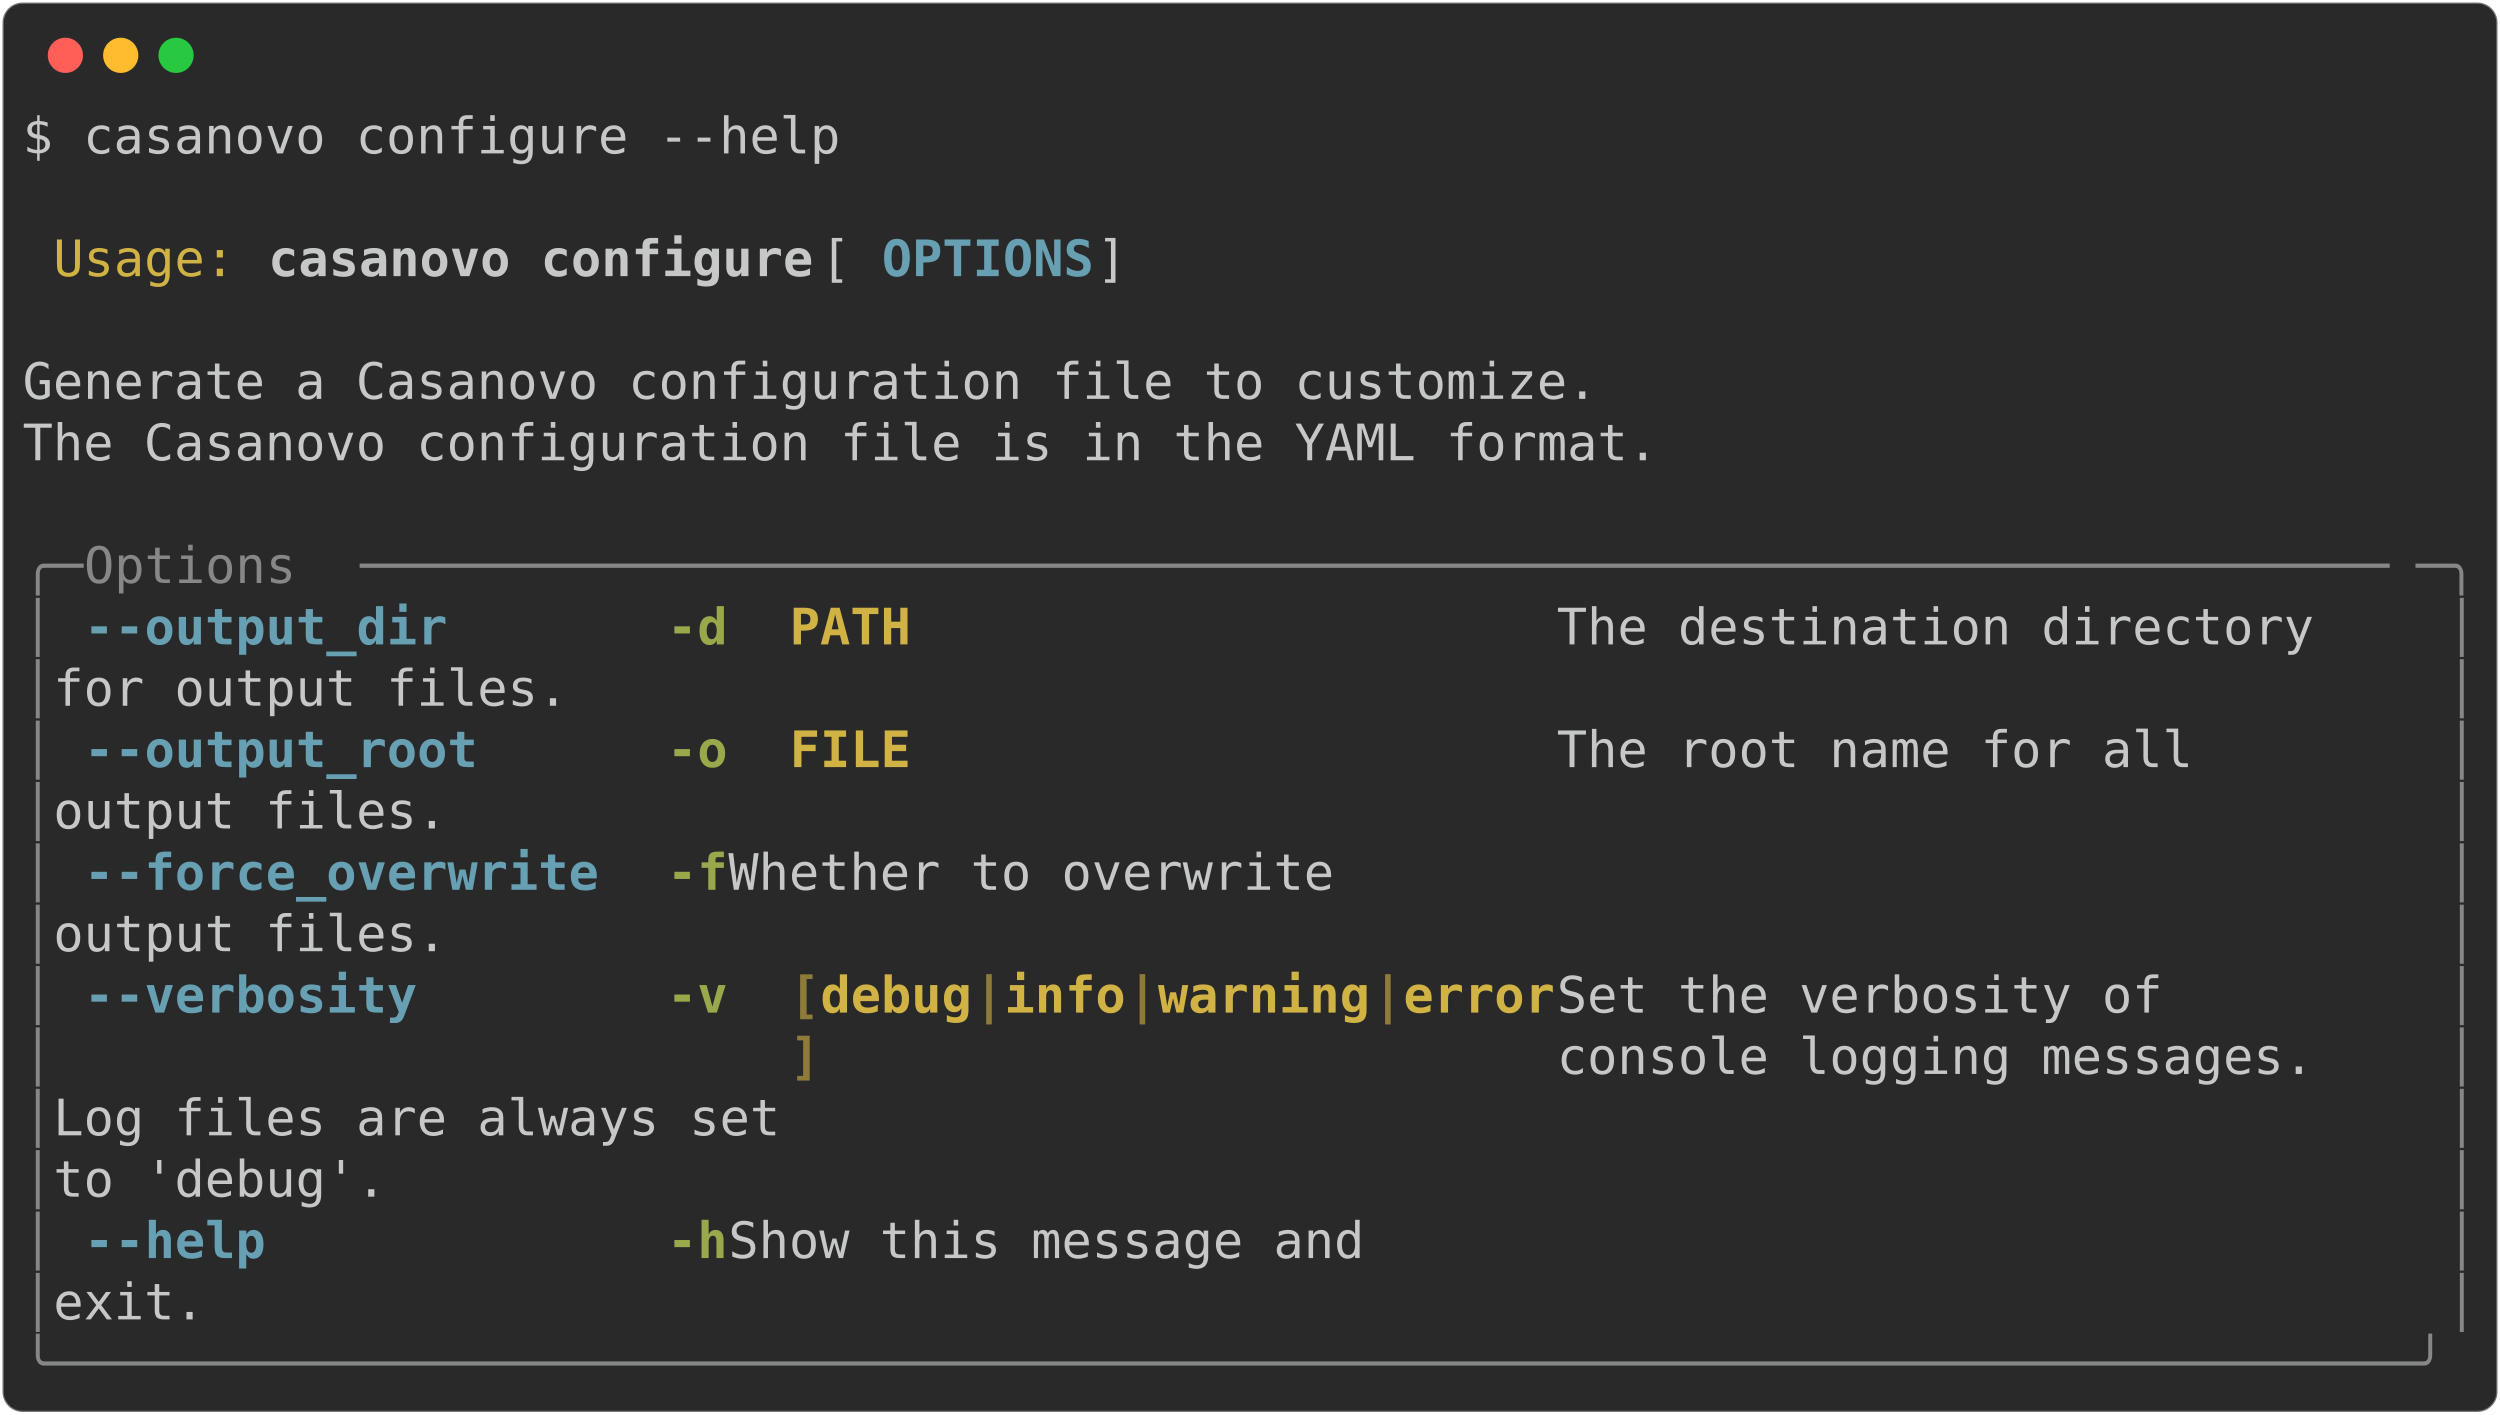
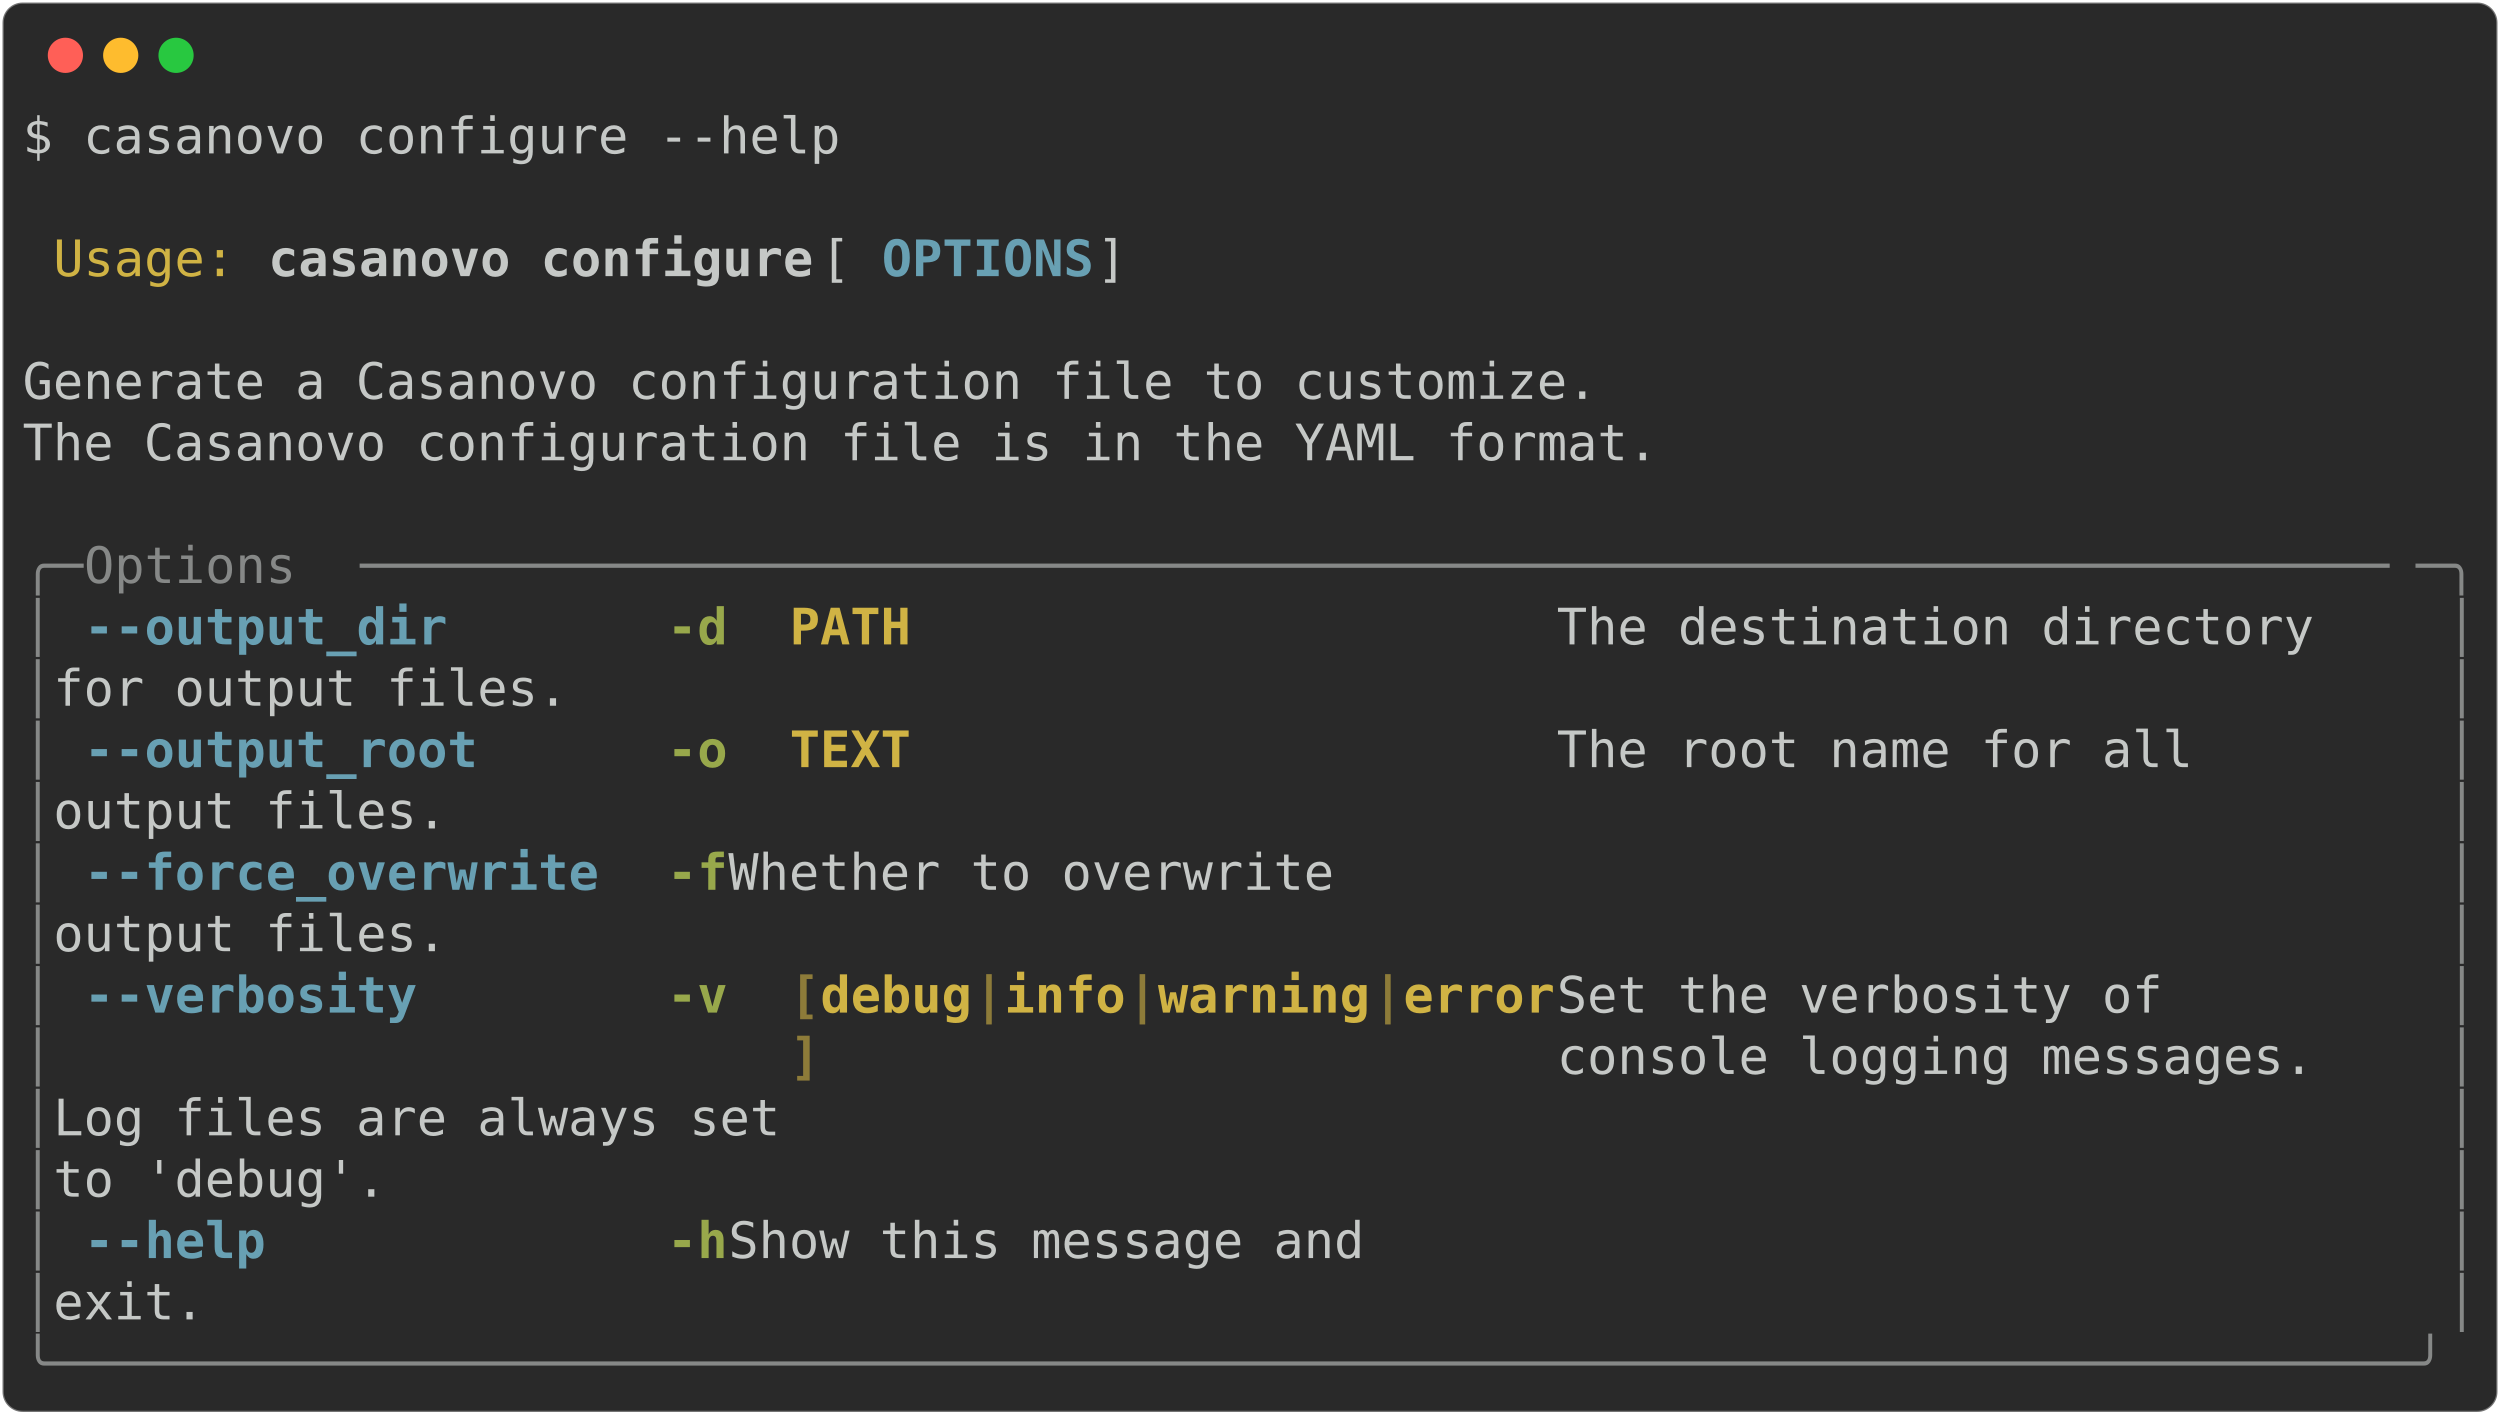
<svg xmlns="http://www.w3.org/2000/svg" class="rich-terminal" viewBox="0 0 994 562.4">
  <style>

    @font-face {
        font-family: "Fira Code";
        src: local("FiraCode-Regular"),
                url("https://cdnjs.cloudflare.com/ajax/libs/firacode/6.2.0/woff2/FiraCode-Regular.woff2") format("woff2"),
                url("https://cdnjs.cloudflare.com/ajax/libs/firacode/6.2.0/woff/FiraCode-Regular.woff") format("woff");
        font-style: normal;
        font-weight: 400;
    }
    @font-face {
        font-family: "Fira Code";
        src: local("FiraCode-Bold"),
                url("https://cdnjs.cloudflare.com/ajax/libs/firacode/6.2.0/woff2/FiraCode-Bold.woff2") format("woff2"),
                url("https://cdnjs.cloudflare.com/ajax/libs/firacode/6.2.0/woff/FiraCode-Bold.woff") format("woff");
        font-style: bold;
        font-weight: 700;
    }

-     .terminal-2882559269-matrix {
+     .terminal-2983353674-matrix {
        font-family: Fira Code, monospace;
        font-size: 20px;
        line-height: 24.4px;
        font-variant-east-asian: full-width;
    }

-     .terminal-2882559269-title {
+     .terminal-2983353674-title {
        font-size: 18px;
        font-weight: bold;
        font-family: arial;
    }

-     .terminal-2882559269-r1 { fill: #c5c8c6 }
- .terminal-2882559269-r2 { fill: #d0b344 }
- .terminal-2882559269-r3 { fill: #c5c8c6;font-weight: bold }
- .terminal-2882559269-r4 { fill: #68a0b3;font-weight: bold }
- .terminal-2882559269-r5 { fill: #868887 }
- .terminal-2882559269-r6 { fill: #98a84b;font-weight: bold }
- .terminal-2882559269-r7 { fill: #d0b344;font-weight: bold }
- .terminal-2882559269-r8 { fill: #8d7b39;font-weight: bold }
+     .terminal-2983353674-r1 { fill: #c5c8c6 }
+ .terminal-2983353674-r2 { fill: #d0b344 }
+ .terminal-2983353674-r3 { fill: #c5c8c6;font-weight: bold }
+ .terminal-2983353674-r4 { fill: #68a0b3;font-weight: bold }
+ .terminal-2983353674-r5 { fill: #868887 }
+ .terminal-2983353674-r6 { fill: #98a84b;font-weight: bold }
+ .terminal-2983353674-r7 { fill: #d0b344;font-weight: bold }
+ .terminal-2983353674-r8 { fill: #8d7b39;font-weight: bold }
    </style>
  <defs>
-     <clipPath id="terminal-2882559269-clip-terminal">
+     <clipPath id="terminal-2983353674-clip-terminal">
      <rect x="0" y="0" width="975.0" height="511.4" />
    </clipPath>
-     <clipPath id="terminal-2882559269-line-0">
+     <clipPath id="terminal-2983353674-line-0">
      <rect x="0" y="1.5" width="976" height="24.65" />
    </clipPath>
-     <clipPath id="terminal-2882559269-line-1">
+     <clipPath id="terminal-2983353674-line-1">
      <rect x="0" y="25.9" width="976" height="24.65" />
    </clipPath>
-     <clipPath id="terminal-2882559269-line-2">
+     <clipPath id="terminal-2983353674-line-2">
      <rect x="0" y="50.3" width="976" height="24.65" />
    </clipPath>
-     <clipPath id="terminal-2882559269-line-3">
+     <clipPath id="terminal-2983353674-line-3">
      <rect x="0" y="74.7" width="976" height="24.65" />
    </clipPath>
-     <clipPath id="terminal-2882559269-line-4">
+     <clipPath id="terminal-2983353674-line-4">
      <rect x="0" y="99.1" width="976" height="24.65" />
    </clipPath>
-     <clipPath id="terminal-2882559269-line-5">
+     <clipPath id="terminal-2983353674-line-5">
      <rect x="0" y="123.5" width="976" height="24.65" />
    </clipPath>
-     <clipPath id="terminal-2882559269-line-6">
+     <clipPath id="terminal-2983353674-line-6">
      <rect x="0" y="147.9" width="976" height="24.65" />
    </clipPath>
-     <clipPath id="terminal-2882559269-line-7">
+     <clipPath id="terminal-2983353674-line-7">
      <rect x="0" y="172.3" width="976" height="24.65" />
    </clipPath>
-     <clipPath id="terminal-2882559269-line-8">
+     <clipPath id="terminal-2983353674-line-8">
      <rect x="0" y="196.7" width="976" height="24.65" />
    </clipPath>
-     <clipPath id="terminal-2882559269-line-9">
+     <clipPath id="terminal-2983353674-line-9">
      <rect x="0" y="221.1" width="976" height="24.65" />
    </clipPath>
-     <clipPath id="terminal-2882559269-line-10">
+     <clipPath id="terminal-2983353674-line-10">
      <rect x="0" y="245.5" width="976" height="24.65" />
    </clipPath>
-     <clipPath id="terminal-2882559269-line-11">
+     <clipPath id="terminal-2983353674-line-11">
      <rect x="0" y="269.9" width="976" height="24.65" />
    </clipPath>
-     <clipPath id="terminal-2882559269-line-12">
+     <clipPath id="terminal-2983353674-line-12">
      <rect x="0" y="294.3" width="976" height="24.65" />
    </clipPath>
-     <clipPath id="terminal-2882559269-line-13">
+     <clipPath id="terminal-2983353674-line-13">
      <rect x="0" y="318.7" width="976" height="24.65" />
    </clipPath>
-     <clipPath id="terminal-2882559269-line-14">
+     <clipPath id="terminal-2983353674-line-14">
      <rect x="0" y="343.1" width="976" height="24.65" />
    </clipPath>
-     <clipPath id="terminal-2882559269-line-15">
+     <clipPath id="terminal-2983353674-line-15">
      <rect x="0" y="367.5" width="976" height="24.65" />
    </clipPath>
-     <clipPath id="terminal-2882559269-line-16">
+     <clipPath id="terminal-2983353674-line-16">
      <rect x="0" y="391.9" width="976" height="24.65" />
    </clipPath>
-     <clipPath id="terminal-2882559269-line-17">
+     <clipPath id="terminal-2983353674-line-17">
      <rect x="0" y="416.3" width="976" height="24.65" />
    </clipPath>
-     <clipPath id="terminal-2882559269-line-18">
+     <clipPath id="terminal-2983353674-line-18">
      <rect x="0" y="440.7" width="976" height="24.65" />
    </clipPath>
-     <clipPath id="terminal-2882559269-line-19">
+     <clipPath id="terminal-2983353674-line-19">
      <rect x="0" y="465.1" width="976" height="24.65" />
    </clipPath>
  </defs>
  <rect fill="#292929" stroke="rgba(255,255,255,0.35)" stroke-width="1" x="1" y="1" width="992" height="560.4" rx="8" />
  <g transform="translate(26,22)">
    <circle cx="0" cy="0" r="7" fill="#ff5f57" />
    <circle cx="22" cy="0" r="7" fill="#febc2e" />
    <circle cx="44" cy="0" r="7" fill="#28c840" />
  </g>
-   <g transform="translate(9, 41)" clip-path="url(#terminal-2882559269-clip-terminal)">
-     <g class="terminal-2882559269-matrix">
-       <text class="terminal-2882559269-r1" x="0" y="20" textLength="329.4" clip-path="url(#terminal-2882559269-line-0)">$ casanovo configure --help</text>
-       <text class="terminal-2882559269-r1" x="976" y="20" textLength="12.2" clip-path="url(#terminal-2882559269-line-0)">
- </text>
-       <text class="terminal-2882559269-r1" x="976" y="44.4" textLength="12.2" clip-path="url(#terminal-2882559269-line-1)">
- </text>
-       <text class="terminal-2882559269-r2" x="12.2" y="68.8" textLength="73.2" clip-path="url(#terminal-2882559269-line-2)">Usage:</text>
-       <text class="terminal-2882559269-r3" x="97.6" y="68.8" textLength="219.6" clip-path="url(#terminal-2882559269-line-2)">casanovo configure</text>
-       <text class="terminal-2882559269-r1" x="317.2" y="68.8" textLength="24.4" clip-path="url(#terminal-2882559269-line-2)"> [</text>
-       <text class="terminal-2882559269-r4" x="341.6" y="68.8" textLength="85.4" clip-path="url(#terminal-2882559269-line-2)">OPTIONS</text>
-       <text class="terminal-2882559269-r1" x="427" y="68.8" textLength="549" clip-path="url(#terminal-2882559269-line-2)">]                                            </text>
-       <text class="terminal-2882559269-r1" x="976" y="68.8" textLength="12.2" clip-path="url(#terminal-2882559269-line-2)">
- </text>
-       <text class="terminal-2882559269-r1" x="976" y="93.2" textLength="12.2" clip-path="url(#terminal-2882559269-line-3)">
- </text>
-       <text class="terminal-2882559269-r1" x="0" y="117.6" textLength="976" clip-path="url(#terminal-2882559269-line-4)"> Generate a Casanovo configuration file to customize.                           </text>
-       <text class="terminal-2882559269-r1" x="976" y="117.6" textLength="12.2" clip-path="url(#terminal-2882559269-line-4)">
- </text>
-       <text class="terminal-2882559269-r1" x="0" y="142" textLength="976" clip-path="url(#terminal-2882559269-line-5)"> The Casanovo configuration file is in the YAML format.                         </text>
-       <text class="terminal-2882559269-r1" x="976" y="142" textLength="12.2" clip-path="url(#terminal-2882559269-line-5)">
- </text>
-       <text class="terminal-2882559269-r1" x="976" y="166.4" textLength="12.2" clip-path="url(#terminal-2882559269-line-6)">
- </text>
-       <text class="terminal-2882559269-r5" x="0" y="190.8" textLength="24.4" clip-path="url(#terminal-2882559269-line-7)">╭─</text>
-       <text class="terminal-2882559269-r5" x="24.4" y="190.8" textLength="109.8" clip-path="url(#terminal-2882559269-line-7)"> Options </text>
-       <text class="terminal-2882559269-r5" x="134.2" y="190.8" textLength="817.4" clip-path="url(#terminal-2882559269-line-7)">───────────────────────────────────────────────────────────────────</text>
-       <text class="terminal-2882559269-r5" x="951.6" y="190.8" textLength="24.4" clip-path="url(#terminal-2882559269-line-7)">─╮</text>
-       <text class="terminal-2882559269-r1" x="976" y="190.8" textLength="12.2" clip-path="url(#terminal-2882559269-line-7)">
- </text>
-       <text class="terminal-2882559269-r5" x="0" y="215.2" textLength="12.2" clip-path="url(#terminal-2882559269-line-8)">│</text>
-       <text class="terminal-2882559269-r4" x="24.4" y="215.2" textLength="207.4" clip-path="url(#terminal-2882559269-line-8)">--output_dir     </text>
-       <text class="terminal-2882559269-r6" x="256.2" y="215.2" textLength="24.4" clip-path="url(#terminal-2882559269-line-8)">-d</text>
-       <text class="terminal-2882559269-r7" x="305" y="215.2" textLength="305" clip-path="url(#terminal-2882559269-line-8)">PATH                     </text>
-       <text class="terminal-2882559269-r1" x="610" y="215.2" textLength="353.8" clip-path="url(#terminal-2882559269-line-8)">  The destination directory  </text>
-       <text class="terminal-2882559269-r5" x="963.8" y="215.2" textLength="12.2" clip-path="url(#terminal-2882559269-line-8)">│</text>
-       <text class="terminal-2882559269-r1" x="976" y="215.2" textLength="12.2" clip-path="url(#terminal-2882559269-line-8)">
- </text>
-       <text class="terminal-2882559269-r5" x="0" y="239.6" textLength="12.2" clip-path="url(#terminal-2882559269-line-9)">│</text>
-       <text class="terminal-2882559269-r1" x="12.2" y="239.6" textLength="951.6" clip-path="url(#terminal-2882559269-line-9)">                                                   for output files.          </text>
-       <text class="terminal-2882559269-r5" x="963.8" y="239.6" textLength="12.2" clip-path="url(#terminal-2882559269-line-9)">│</text>
-       <text class="terminal-2882559269-r1" x="976" y="239.6" textLength="12.2" clip-path="url(#terminal-2882559269-line-9)">
- </text>
-       <text class="terminal-2882559269-r5" x="0" y="264" textLength="12.2" clip-path="url(#terminal-2882559269-line-10)">│</text>
-       <text class="terminal-2882559269-r4" x="24.4" y="264" textLength="207.4" clip-path="url(#terminal-2882559269-line-10)">--output_root    </text>
-       <text class="terminal-2882559269-r6" x="256.2" y="264" textLength="24.4" clip-path="url(#terminal-2882559269-line-10)">-o</text>
-       <text class="terminal-2882559269-r7" x="305" y="264" textLength="305" clip-path="url(#terminal-2882559269-line-10)">FILE                     </text>
-       <text class="terminal-2882559269-r1" x="610" y="264" textLength="353.8" clip-path="url(#terminal-2882559269-line-10)">  The root name for all      </text>
-       <text class="terminal-2882559269-r5" x="963.8" y="264" textLength="12.2" clip-path="url(#terminal-2882559269-line-10)">│</text>
-       <text class="terminal-2882559269-r1" x="976" y="264" textLength="12.2" clip-path="url(#terminal-2882559269-line-10)">
- </text>
-       <text class="terminal-2882559269-r5" x="0" y="288.4" textLength="12.2" clip-path="url(#terminal-2882559269-line-11)">│</text>
-       <text class="terminal-2882559269-r1" x="12.2" y="288.4" textLength="951.6" clip-path="url(#terminal-2882559269-line-11)">                                                   output files.              </text>
-       <text class="terminal-2882559269-r5" x="963.8" y="288.4" textLength="12.2" clip-path="url(#terminal-2882559269-line-11)">│</text>
-       <text class="terminal-2882559269-r1" x="976" y="288.4" textLength="12.2" clip-path="url(#terminal-2882559269-line-11)">
- </text>
-       <text class="terminal-2882559269-r5" x="0" y="312.8" textLength="12.2" clip-path="url(#terminal-2882559269-line-12)">│</text>
-       <text class="terminal-2882559269-r4" x="24.4" y="312.8" textLength="207.4" clip-path="url(#terminal-2882559269-line-12)">--force_overwrite</text>
-       <text class="terminal-2882559269-r6" x="256.2" y="312.8" textLength="24.4" clip-path="url(#terminal-2882559269-line-12)">-f</text>
-       <text class="terminal-2882559269-r1" x="280.6" y="312.8" textLength="683.2" clip-path="url(#terminal-2882559269-line-12)">                             Whether to overwrite       </text>
-       <text class="terminal-2882559269-r5" x="963.8" y="312.8" textLength="12.2" clip-path="url(#terminal-2882559269-line-12)">│</text>
-       <text class="terminal-2882559269-r1" x="976" y="312.8" textLength="12.2" clip-path="url(#terminal-2882559269-line-12)">
- </text>
-       <text class="terminal-2882559269-r5" x="0" y="337.2" textLength="12.2" clip-path="url(#terminal-2882559269-line-13)">│</text>
-       <text class="terminal-2882559269-r1" x="12.2" y="337.2" textLength="951.6" clip-path="url(#terminal-2882559269-line-13)">                                                   output files.              </text>
-       <text class="terminal-2882559269-r5" x="963.8" y="337.2" textLength="12.2" clip-path="url(#terminal-2882559269-line-13)">│</text>
-       <text class="terminal-2882559269-r1" x="976" y="337.2" textLength="12.2" clip-path="url(#terminal-2882559269-line-13)">
- </text>
-       <text class="terminal-2882559269-r5" x="0" y="361.6" textLength="12.2" clip-path="url(#terminal-2882559269-line-14)">│</text>
-       <text class="terminal-2882559269-r4" x="24.4" y="361.6" textLength="207.4" clip-path="url(#terminal-2882559269-line-14)">--verbosity      </text>
-       <text class="terminal-2882559269-r6" x="256.2" y="361.6" textLength="24.4" clip-path="url(#terminal-2882559269-line-14)">-v</text>
-       <text class="terminal-2882559269-r8" x="305" y="361.6" textLength="12.2" clip-path="url(#terminal-2882559269-line-14)">[</text>
-       <text class="terminal-2882559269-r7" x="317.2" y="361.6" textLength="61" clip-path="url(#terminal-2882559269-line-14)">debug</text>
-       <text class="terminal-2882559269-r8" x="378.2" y="361.6" textLength="12.2" clip-path="url(#terminal-2882559269-line-14)">|</text>
-       <text class="terminal-2882559269-r7" x="390.4" y="361.6" textLength="48.8" clip-path="url(#terminal-2882559269-line-14)">info</text>
-       <text class="terminal-2882559269-r8" x="439.2" y="361.6" textLength="12.2" clip-path="url(#terminal-2882559269-line-14)">|</text>
-       <text class="terminal-2882559269-r7" x="451.4" y="361.6" textLength="85.4" clip-path="url(#terminal-2882559269-line-14)">warning</text>
-       <text class="terminal-2882559269-r8" x="536.8" y="361.6" textLength="12.2" clip-path="url(#terminal-2882559269-line-14)">|</text>
-       <text class="terminal-2882559269-r7" x="549" y="361.6" textLength="61" clip-path="url(#terminal-2882559269-line-14)">error</text>
-       <text class="terminal-2882559269-r1" x="610" y="361.6" textLength="353.8" clip-path="url(#terminal-2882559269-line-14)">  Set the verbosity of       </text>
-       <text class="terminal-2882559269-r5" x="963.8" y="361.6" textLength="12.2" clip-path="url(#terminal-2882559269-line-14)">│</text>
-       <text class="terminal-2882559269-r1" x="976" y="361.6" textLength="12.2" clip-path="url(#terminal-2882559269-line-14)">
- </text>
-       <text class="terminal-2882559269-r5" x="0" y="386" textLength="12.2" clip-path="url(#terminal-2882559269-line-15)">│</text>
-       <text class="terminal-2882559269-r8" x="305" y="386" textLength="12.2" clip-path="url(#terminal-2882559269-line-15)">]</text>
-       <text class="terminal-2882559269-r1" x="610" y="386" textLength="353.8" clip-path="url(#terminal-2882559269-line-15)">  console logging messages.  </text>
-       <text class="terminal-2882559269-r5" x="963.8" y="386" textLength="12.2" clip-path="url(#terminal-2882559269-line-15)">│</text>
-       <text class="terminal-2882559269-r1" x="976" y="386" textLength="12.2" clip-path="url(#terminal-2882559269-line-15)">
- </text>
-       <text class="terminal-2882559269-r5" x="0" y="410.4" textLength="12.2" clip-path="url(#terminal-2882559269-line-16)">│</text>
-       <text class="terminal-2882559269-r1" x="12.2" y="410.4" textLength="951.6" clip-path="url(#terminal-2882559269-line-16)">                                                   Log files are always set   </text>
-       <text class="terminal-2882559269-r5" x="963.8" y="410.4" textLength="12.2" clip-path="url(#terminal-2882559269-line-16)">│</text>
-       <text class="terminal-2882559269-r1" x="976" y="410.4" textLength="12.2" clip-path="url(#terminal-2882559269-line-16)">
- </text>
-       <text class="terminal-2882559269-r5" x="0" y="434.8" textLength="12.2" clip-path="url(#terminal-2882559269-line-17)">│</text>
-       <text class="terminal-2882559269-r1" x="12.2" y="434.8" textLength="951.6" clip-path="url(#terminal-2882559269-line-17)">                                                   to 'debug'.                </text>
-       <text class="terminal-2882559269-r5" x="963.8" y="434.8" textLength="12.2" clip-path="url(#terminal-2882559269-line-17)">│</text>
-       <text class="terminal-2882559269-r1" x="976" y="434.8" textLength="12.2" clip-path="url(#terminal-2882559269-line-17)">
- </text>
-       <text class="terminal-2882559269-r5" x="0" y="459.2" textLength="12.2" clip-path="url(#terminal-2882559269-line-18)">│</text>
-       <text class="terminal-2882559269-r4" x="24.4" y="459.2" textLength="207.4" clip-path="url(#terminal-2882559269-line-18)">--help           </text>
-       <text class="terminal-2882559269-r6" x="256.2" y="459.2" textLength="24.4" clip-path="url(#terminal-2882559269-line-18)">-h</text>
-       <text class="terminal-2882559269-r1" x="280.6" y="459.2" textLength="683.2" clip-path="url(#terminal-2882559269-line-18)">                             Show this message and      </text>
-       <text class="terminal-2882559269-r5" x="963.8" y="459.2" textLength="12.2" clip-path="url(#terminal-2882559269-line-18)">│</text>
-       <text class="terminal-2882559269-r1" x="976" y="459.2" textLength="12.2" clip-path="url(#terminal-2882559269-line-18)">
- </text>
-       <text class="terminal-2882559269-r5" x="0" y="483.6" textLength="12.2" clip-path="url(#terminal-2882559269-line-19)">│</text>
-       <text class="terminal-2882559269-r1" x="12.2" y="483.6" textLength="951.6" clip-path="url(#terminal-2882559269-line-19)">                                                   exit.                      </text>
-       <text class="terminal-2882559269-r5" x="963.8" y="483.6" textLength="12.2" clip-path="url(#terminal-2882559269-line-19)">│</text>
-       <text class="terminal-2882559269-r1" x="976" y="483.6" textLength="12.2" clip-path="url(#terminal-2882559269-line-19)">
- </text>
-       <text class="terminal-2882559269-r5" x="0" y="508" textLength="976" clip-path="url(#terminal-2882559269-line-20)">╰──────────────────────────────────────────────────────────────────────────────╯</text>
-       <text class="terminal-2882559269-r1" x="976" y="508" textLength="12.2" clip-path="url(#terminal-2882559269-line-20)">
+   <g transform="translate(9, 41)" clip-path="url(#terminal-2983353674-clip-terminal)">
+     <g class="terminal-2983353674-matrix">
+       <text class="terminal-2983353674-r1" x="0" y="20" textLength="329.4" clip-path="url(#terminal-2983353674-line-0)">$ casanovo configure --help</text>
+       <text class="terminal-2983353674-r1" x="976" y="20" textLength="12.2" clip-path="url(#terminal-2983353674-line-0)">
+ </text>
+       <text class="terminal-2983353674-r1" x="976" y="44.4" textLength="12.2" clip-path="url(#terminal-2983353674-line-1)">
+ </text>
+       <text class="terminal-2983353674-r2" x="12.2" y="68.8" textLength="73.2" clip-path="url(#terminal-2983353674-line-2)">Usage:</text>
+       <text class="terminal-2983353674-r3" x="97.6" y="68.8" textLength="219.6" clip-path="url(#terminal-2983353674-line-2)">casanovo configure</text>
+       <text class="terminal-2983353674-r1" x="317.2" y="68.8" textLength="24.4" clip-path="url(#terminal-2983353674-line-2)"> [</text>
+       <text class="terminal-2983353674-r4" x="341.6" y="68.8" textLength="85.4" clip-path="url(#terminal-2983353674-line-2)">OPTIONS</text>
+       <text class="terminal-2983353674-r1" x="427" y="68.8" textLength="549" clip-path="url(#terminal-2983353674-line-2)">]                                            </text>
+       <text class="terminal-2983353674-r1" x="976" y="68.8" textLength="12.2" clip-path="url(#terminal-2983353674-line-2)">
+ </text>
+       <text class="terminal-2983353674-r1" x="976" y="93.2" textLength="12.2" clip-path="url(#terminal-2983353674-line-3)">
+ </text>
+       <text class="terminal-2983353674-r1" x="0" y="117.6" textLength="976" clip-path="url(#terminal-2983353674-line-4)"> Generate a Casanovo configuration file to customize.                           </text>
+       <text class="terminal-2983353674-r1" x="976" y="117.6" textLength="12.2" clip-path="url(#terminal-2983353674-line-4)">
+ </text>
+       <text class="terminal-2983353674-r1" x="0" y="142" textLength="976" clip-path="url(#terminal-2983353674-line-5)"> The Casanovo configuration file is in the YAML format.                         </text>
+       <text class="terminal-2983353674-r1" x="976" y="142" textLength="12.2" clip-path="url(#terminal-2983353674-line-5)">
+ </text>
+       <text class="terminal-2983353674-r1" x="976" y="166.4" textLength="12.2" clip-path="url(#terminal-2983353674-line-6)">
+ </text>
+       <text class="terminal-2983353674-r5" x="0" y="190.8" textLength="24.4" clip-path="url(#terminal-2983353674-line-7)">╭─</text>
+       <text class="terminal-2983353674-r5" x="24.4" y="190.8" textLength="109.8" clip-path="url(#terminal-2983353674-line-7)"> Options </text>
+       <text class="terminal-2983353674-r5" x="134.2" y="190.8" textLength="817.4" clip-path="url(#terminal-2983353674-line-7)">───────────────────────────────────────────────────────────────────</text>
+       <text class="terminal-2983353674-r5" x="951.6" y="190.8" textLength="24.4" clip-path="url(#terminal-2983353674-line-7)">─╮</text>
+       <text class="terminal-2983353674-r1" x="976" y="190.8" textLength="12.2" clip-path="url(#terminal-2983353674-line-7)">
+ </text>
+       <text class="terminal-2983353674-r5" x="0" y="215.2" textLength="12.2" clip-path="url(#terminal-2983353674-line-8)">│</text>
+       <text class="terminal-2983353674-r4" x="24.4" y="215.2" textLength="207.4" clip-path="url(#terminal-2983353674-line-8)">--output_dir     </text>
+       <text class="terminal-2983353674-r6" x="256.2" y="215.2" textLength="24.4" clip-path="url(#terminal-2983353674-line-8)">-d</text>
+       <text class="terminal-2983353674-r7" x="305" y="215.2" textLength="305" clip-path="url(#terminal-2983353674-line-8)">PATH                     </text>
+       <text class="terminal-2983353674-r1" x="610" y="215.2" textLength="353.8" clip-path="url(#terminal-2983353674-line-8)">  The destination directory  </text>
+       <text class="terminal-2983353674-r5" x="963.8" y="215.2" textLength="12.2" clip-path="url(#terminal-2983353674-line-8)">│</text>
+       <text class="terminal-2983353674-r1" x="976" y="215.2" textLength="12.2" clip-path="url(#terminal-2983353674-line-8)">
+ </text>
+       <text class="terminal-2983353674-r5" x="0" y="239.6" textLength="12.2" clip-path="url(#terminal-2983353674-line-9)">│</text>
+       <text class="terminal-2983353674-r1" x="12.2" y="239.6" textLength="951.6" clip-path="url(#terminal-2983353674-line-9)">                                                   for output files.          </text>
+       <text class="terminal-2983353674-r5" x="963.8" y="239.6" textLength="12.2" clip-path="url(#terminal-2983353674-line-9)">│</text>
+       <text class="terminal-2983353674-r1" x="976" y="239.6" textLength="12.2" clip-path="url(#terminal-2983353674-line-9)">
+ </text>
+       <text class="terminal-2983353674-r5" x="0" y="264" textLength="12.2" clip-path="url(#terminal-2983353674-line-10)">│</text>
+       <text class="terminal-2983353674-r4" x="24.4" y="264" textLength="207.4" clip-path="url(#terminal-2983353674-line-10)">--output_root    </text>
+       <text class="terminal-2983353674-r6" x="256.2" y="264" textLength="24.4" clip-path="url(#terminal-2983353674-line-10)">-o</text>
+       <text class="terminal-2983353674-r7" x="305" y="264" textLength="305" clip-path="url(#terminal-2983353674-line-10)">TEXT                     </text>
+       <text class="terminal-2983353674-r1" x="610" y="264" textLength="353.8" clip-path="url(#terminal-2983353674-line-10)">  The root name for all      </text>
+       <text class="terminal-2983353674-r5" x="963.8" y="264" textLength="12.2" clip-path="url(#terminal-2983353674-line-10)">│</text>
+       <text class="terminal-2983353674-r1" x="976" y="264" textLength="12.2" clip-path="url(#terminal-2983353674-line-10)">
+ </text>
+       <text class="terminal-2983353674-r5" x="0" y="288.4" textLength="12.2" clip-path="url(#terminal-2983353674-line-11)">│</text>
+       <text class="terminal-2983353674-r1" x="12.2" y="288.4" textLength="951.6" clip-path="url(#terminal-2983353674-line-11)">                                                   output files.              </text>
+       <text class="terminal-2983353674-r5" x="963.8" y="288.4" textLength="12.2" clip-path="url(#terminal-2983353674-line-11)">│</text>
+       <text class="terminal-2983353674-r1" x="976" y="288.4" textLength="12.2" clip-path="url(#terminal-2983353674-line-11)">
+ </text>
+       <text class="terminal-2983353674-r5" x="0" y="312.8" textLength="12.2" clip-path="url(#terminal-2983353674-line-12)">│</text>
+       <text class="terminal-2983353674-r4" x="24.4" y="312.8" textLength="207.4" clip-path="url(#terminal-2983353674-line-12)">--force_overwrite</text>
+       <text class="terminal-2983353674-r6" x="256.2" y="312.8" textLength="24.4" clip-path="url(#terminal-2983353674-line-12)">-f</text>
+       <text class="terminal-2983353674-r1" x="280.6" y="312.8" textLength="683.2" clip-path="url(#terminal-2983353674-line-12)">                             Whether to overwrite       </text>
+       <text class="terminal-2983353674-r5" x="963.8" y="312.8" textLength="12.2" clip-path="url(#terminal-2983353674-line-12)">│</text>
+       <text class="terminal-2983353674-r1" x="976" y="312.8" textLength="12.2" clip-path="url(#terminal-2983353674-line-12)">
+ </text>
+       <text class="terminal-2983353674-r5" x="0" y="337.2" textLength="12.2" clip-path="url(#terminal-2983353674-line-13)">│</text>
+       <text class="terminal-2983353674-r1" x="12.2" y="337.2" textLength="951.6" clip-path="url(#terminal-2983353674-line-13)">                                                   output files.              </text>
+       <text class="terminal-2983353674-r5" x="963.8" y="337.2" textLength="12.2" clip-path="url(#terminal-2983353674-line-13)">│</text>
+       <text class="terminal-2983353674-r1" x="976" y="337.2" textLength="12.2" clip-path="url(#terminal-2983353674-line-13)">
+ </text>
+       <text class="terminal-2983353674-r5" x="0" y="361.6" textLength="12.2" clip-path="url(#terminal-2983353674-line-14)">│</text>
+       <text class="terminal-2983353674-r4" x="24.4" y="361.6" textLength="207.4" clip-path="url(#terminal-2983353674-line-14)">--verbosity      </text>
+       <text class="terminal-2983353674-r6" x="256.2" y="361.6" textLength="24.4" clip-path="url(#terminal-2983353674-line-14)">-v</text>
+       <text class="terminal-2983353674-r8" x="305" y="361.6" textLength="12.2" clip-path="url(#terminal-2983353674-line-14)">[</text>
+       <text class="terminal-2983353674-r7" x="317.2" y="361.6" textLength="61" clip-path="url(#terminal-2983353674-line-14)">debug</text>
+       <text class="terminal-2983353674-r8" x="378.2" y="361.6" textLength="12.2" clip-path="url(#terminal-2983353674-line-14)">|</text>
+       <text class="terminal-2983353674-r7" x="390.4" y="361.6" textLength="48.8" clip-path="url(#terminal-2983353674-line-14)">info</text>
+       <text class="terminal-2983353674-r8" x="439.2" y="361.6" textLength="12.2" clip-path="url(#terminal-2983353674-line-14)">|</text>
+       <text class="terminal-2983353674-r7" x="451.4" y="361.6" textLength="85.4" clip-path="url(#terminal-2983353674-line-14)">warning</text>
+       <text class="terminal-2983353674-r8" x="536.8" y="361.6" textLength="12.2" clip-path="url(#terminal-2983353674-line-14)">|</text>
+       <text class="terminal-2983353674-r7" x="549" y="361.6" textLength="61" clip-path="url(#terminal-2983353674-line-14)">error</text>
+       <text class="terminal-2983353674-r1" x="610" y="361.6" textLength="353.8" clip-path="url(#terminal-2983353674-line-14)">  Set the verbosity of       </text>
+       <text class="terminal-2983353674-r5" x="963.8" y="361.6" textLength="12.2" clip-path="url(#terminal-2983353674-line-14)">│</text>
+       <text class="terminal-2983353674-r1" x="976" y="361.6" textLength="12.2" clip-path="url(#terminal-2983353674-line-14)">
+ </text>
+       <text class="terminal-2983353674-r5" x="0" y="386" textLength="12.2" clip-path="url(#terminal-2983353674-line-15)">│</text>
+       <text class="terminal-2983353674-r8" x="305" y="386" textLength="12.2" clip-path="url(#terminal-2983353674-line-15)">]</text>
+       <text class="terminal-2983353674-r1" x="610" y="386" textLength="353.8" clip-path="url(#terminal-2983353674-line-15)">  console logging messages.  </text>
+       <text class="terminal-2983353674-r5" x="963.8" y="386" textLength="12.2" clip-path="url(#terminal-2983353674-line-15)">│</text>
+       <text class="terminal-2983353674-r1" x="976" y="386" textLength="12.2" clip-path="url(#terminal-2983353674-line-15)">
+ </text>
+       <text class="terminal-2983353674-r5" x="0" y="410.4" textLength="12.2" clip-path="url(#terminal-2983353674-line-16)">│</text>
+       <text class="terminal-2983353674-r1" x="12.2" y="410.4" textLength="951.6" clip-path="url(#terminal-2983353674-line-16)">                                                   Log files are always set   </text>
+       <text class="terminal-2983353674-r5" x="963.8" y="410.4" textLength="12.2" clip-path="url(#terminal-2983353674-line-16)">│</text>
+       <text class="terminal-2983353674-r1" x="976" y="410.4" textLength="12.2" clip-path="url(#terminal-2983353674-line-16)">
+ </text>
+       <text class="terminal-2983353674-r5" x="0" y="434.8" textLength="12.2" clip-path="url(#terminal-2983353674-line-17)">│</text>
+       <text class="terminal-2983353674-r1" x="12.2" y="434.8" textLength="951.6" clip-path="url(#terminal-2983353674-line-17)">                                                   to 'debug'.                </text>
+       <text class="terminal-2983353674-r5" x="963.8" y="434.8" textLength="12.2" clip-path="url(#terminal-2983353674-line-17)">│</text>
+       <text class="terminal-2983353674-r1" x="976" y="434.8" textLength="12.2" clip-path="url(#terminal-2983353674-line-17)">
+ </text>
+       <text class="terminal-2983353674-r5" x="0" y="459.2" textLength="12.2" clip-path="url(#terminal-2983353674-line-18)">│</text>
+       <text class="terminal-2983353674-r4" x="24.4" y="459.2" textLength="207.4" clip-path="url(#terminal-2983353674-line-18)">--help           </text>
+       <text class="terminal-2983353674-r6" x="256.2" y="459.2" textLength="24.4" clip-path="url(#terminal-2983353674-line-18)">-h</text>
+       <text class="terminal-2983353674-r1" x="280.6" y="459.2" textLength="683.2" clip-path="url(#terminal-2983353674-line-18)">                             Show this message and      </text>
+       <text class="terminal-2983353674-r5" x="963.8" y="459.2" textLength="12.2" clip-path="url(#terminal-2983353674-line-18)">│</text>
+       <text class="terminal-2983353674-r1" x="976" y="459.2" textLength="12.2" clip-path="url(#terminal-2983353674-line-18)">
+ </text>
+       <text class="terminal-2983353674-r5" x="0" y="483.6" textLength="12.2" clip-path="url(#terminal-2983353674-line-19)">│</text>
+       <text class="terminal-2983353674-r1" x="12.2" y="483.6" textLength="951.6" clip-path="url(#terminal-2983353674-line-19)">                                                   exit.                      </text>
+       <text class="terminal-2983353674-r5" x="963.8" y="483.6" textLength="12.2" clip-path="url(#terminal-2983353674-line-19)">│</text>
+       <text class="terminal-2983353674-r1" x="976" y="483.6" textLength="12.2" clip-path="url(#terminal-2983353674-line-19)">
+ </text>
+       <text class="terminal-2983353674-r5" x="0" y="508" textLength="976" clip-path="url(#terminal-2983353674-line-20)">╰──────────────────────────────────────────────────────────────────────────────╯</text>
+       <text class="terminal-2983353674-r1" x="976" y="508" textLength="12.2" clip-path="url(#terminal-2983353674-line-20)">
</text>
    </g>
  </g>
</svg>
